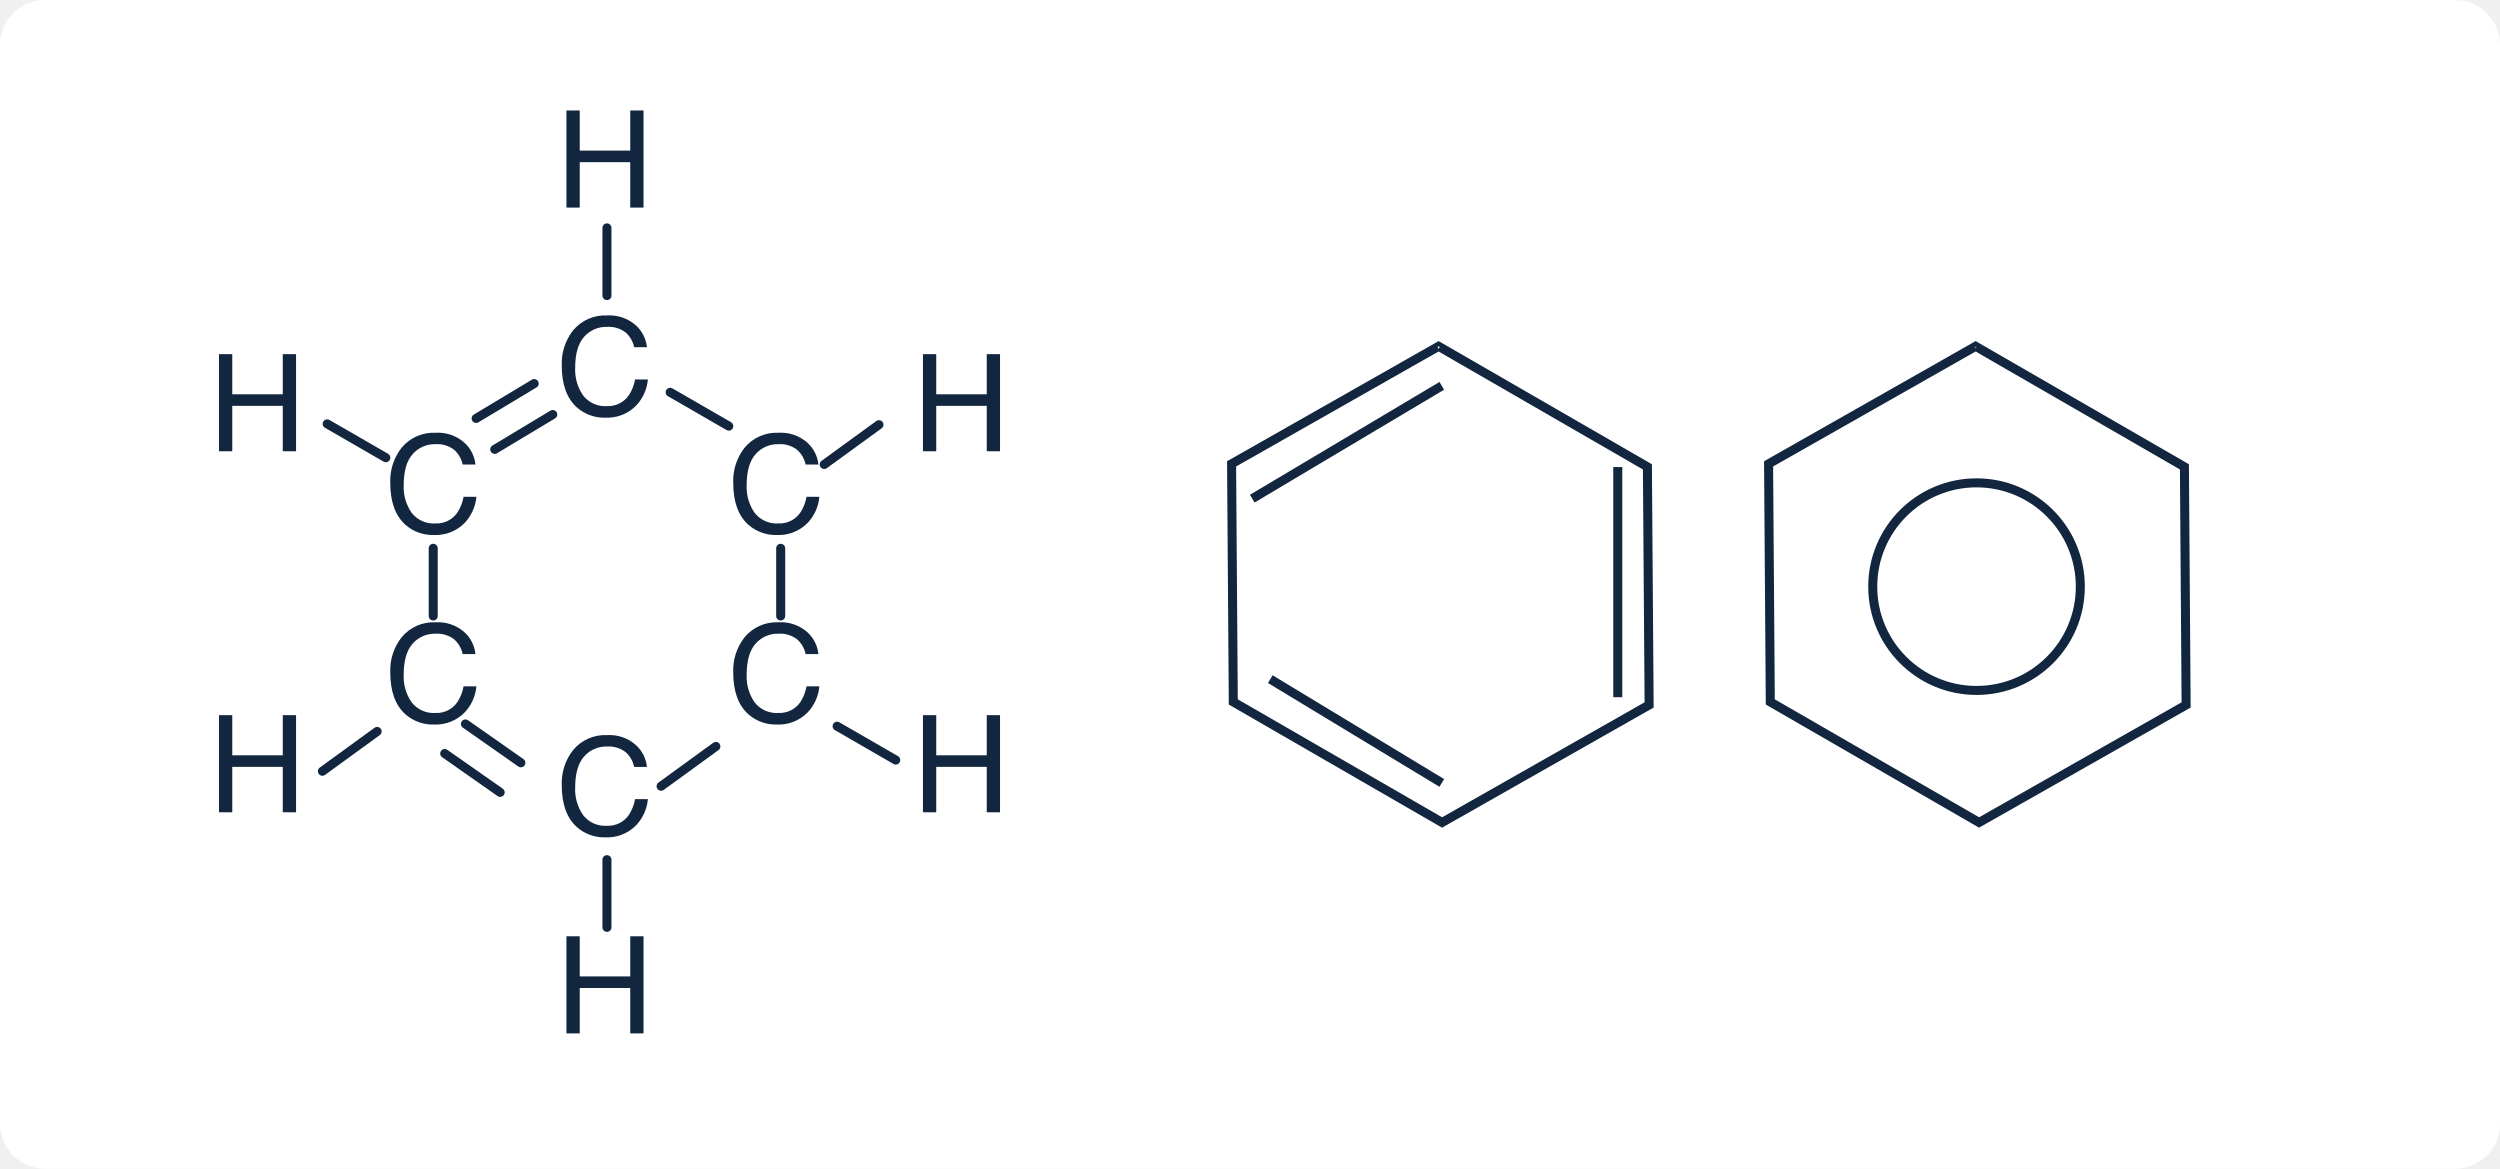
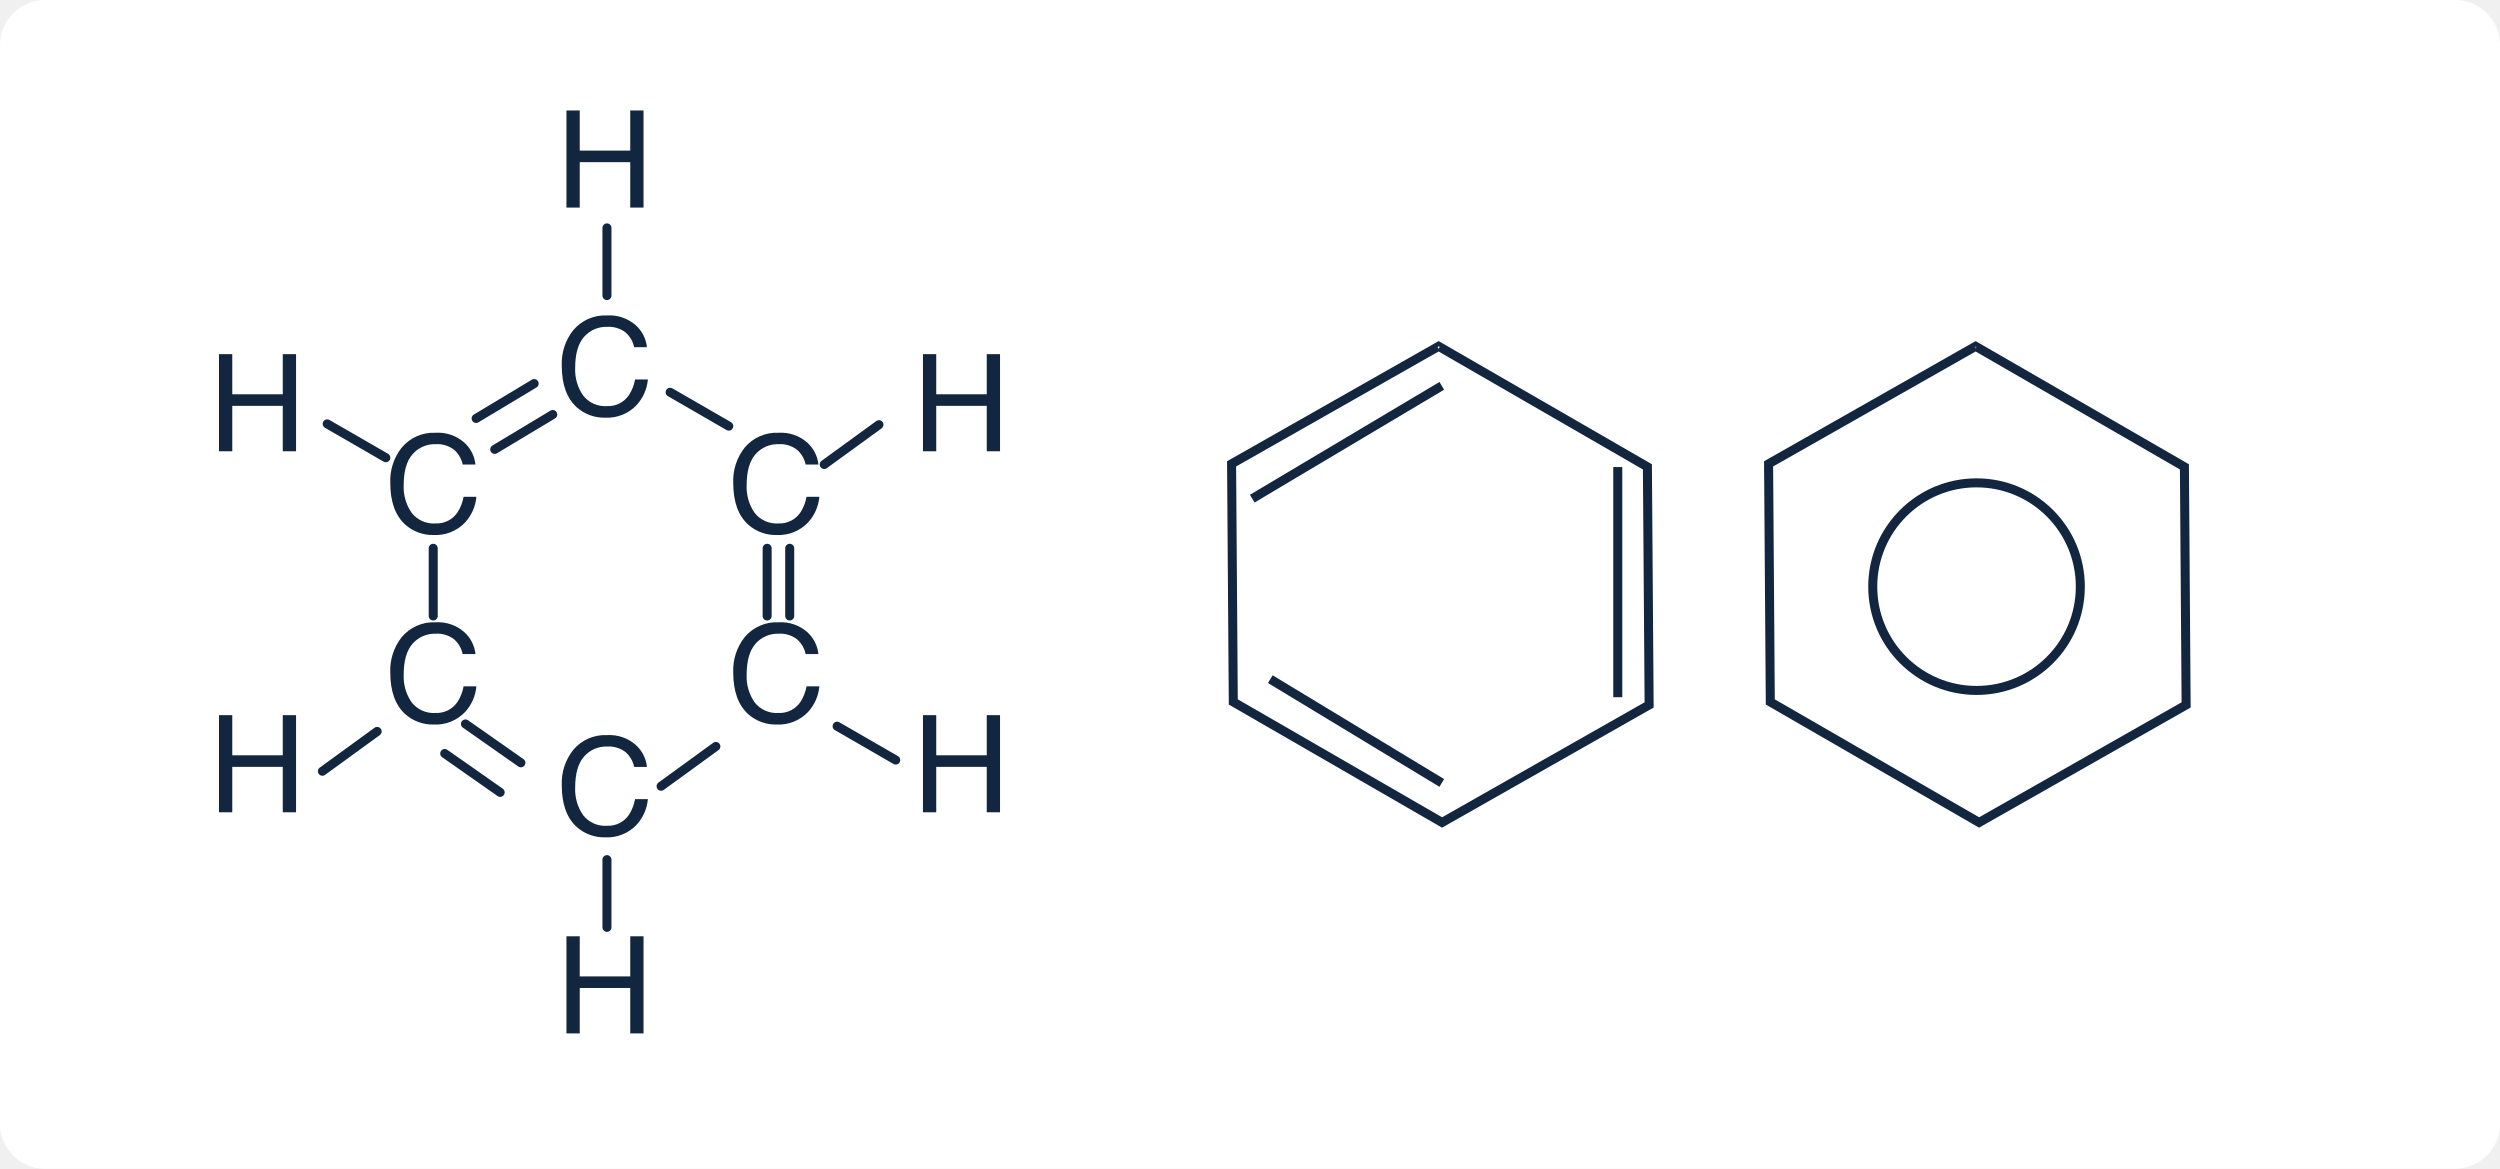
<svg xmlns="http://www.w3.org/2000/svg" width="554" height="259" viewBox="0 0 554 259">
-   <g id="Grupo_1108960" data-name="Grupo 1108960" transform="translate(-13828 7392)">
-     <path id="Trazado_899945" data-name="Trazado 899945" d="M10,0H544a10,10,0,0,1,10,10V249a10,10,0,0,1-10,10H10A10,10,0,0,1,0,249V10A10,10,0,0,1,10,0Z" transform="translate(13828 -7392)" fill="#fff" />
-     <path id="Trazado_899946" data-name="Trazado 899946" d="M.52-22.1a8.818,8.818,0,0,1,6.343,2.153,7.6,7.6,0,0,1,2.5,4.893H6.526a5.914,5.914,0,0,0-1.926-3.3A6.105,6.105,0,0,0,.549-19.57a6.5,6.5,0,0,0-5.134,2.234Q-6.541-15.1-6.541-10.488a9.947,9.947,0,0,0,1.765,6.13A6.167,6.167,0,0,0,.491-2.007,5.563,5.563,0,0,0,5.4-4.482,9.415,9.415,0,0,0,6.731-7.91H9.573a9.71,9.71,0,0,1-2.52,5.7A8.965,8.965,0,0,1,.139.557a9.125,9.125,0,0,1-6.3-2.271q-3.354-3-3.354-9.272a11.845,11.845,0,0,1,2.52-7.808A9.2,9.2,0,0,1,.52-22.1Z" transform="translate(13962 -7300)" fill="#12263f" />
-     <path id="Trazado_899947" data-name="Trazado 899947" d="M-8.474-21.519H-5.53v8.892H5.662v-8.892H8.606V0H5.662V-10.063H-5.53V0H-8.474Z" transform="translate(13962 -7346)" fill="#12263f" />
-     <path id="Trazado_899948" data-name="Trazado 899948" d="M-8.474-21.519H-5.53v8.892H5.662v-8.892H8.606V0H5.662V-10.063H-5.53V0H-8.474Z" transform="translate(13885 -7292)" fill="#12263f" />
-     <path id="Trazado_899949" data-name="Trazado 899949" d="M-8.474-21.519H-5.53v8.892H5.662v-8.892H8.606V0H5.662V-10.063H-5.53V0H-8.474Z" transform="translate(14041 -7292)" fill="#12263f" />
-     <path id="Trazado_899950" data-name="Trazado 899950" d="M-8.474-21.519H-5.53v8.892H5.662v-8.892H8.606V0H5.662V-10.063H-5.53V0H-8.474Z" transform="translate(13885 -7212)" fill="#12263f" />
-     <path id="Trazado_899951" data-name="Trazado 899951" d="M-8.474-21.519H-5.53v8.892H5.662v-8.892H8.606V0H5.662V-10.063H-5.53V0H-8.474Z" transform="translate(14041 -7212)" fill="#12263f" />
-     <path id="Trazado_899952" data-name="Trazado 899952" d="M-8.474-21.519H-5.53v8.892H5.662v-8.892H8.606V0H5.662V-10.063H-5.53V0H-8.474Z" transform="translate(13962 -7163)" fill="#12263f" />
-     <path id="Trazado_899953" data-name="Trazado 899953" d="M.52-22.1a8.818,8.818,0,0,1,6.343,2.153,7.6,7.6,0,0,1,2.5,4.893H6.526a5.914,5.914,0,0,0-1.926-3.3A6.105,6.105,0,0,0,.549-19.57a6.5,6.5,0,0,0-5.134,2.234Q-6.541-15.1-6.541-10.488a9.947,9.947,0,0,0,1.765,6.13A6.167,6.167,0,0,0,.491-2.007,5.563,5.563,0,0,0,5.4-4.482,9.415,9.415,0,0,0,6.731-7.91H9.573a9.71,9.71,0,0,1-2.52,5.7A8.965,8.965,0,0,1,.139.557a9.125,9.125,0,0,1-6.3-2.271q-3.354-3-3.354-9.272a11.845,11.845,0,0,1,2.52-7.808A9.2,9.2,0,0,1,.52-22.1Z" transform="translate(13924 -7274)" fill="#12263f" />
-     <path id="Trazado_899954" data-name="Trazado 899954" d="M.52-22.1a8.818,8.818,0,0,1,6.343,2.153,7.6,7.6,0,0,1,2.5,4.893H6.526a5.914,5.914,0,0,0-1.926-3.3A6.105,6.105,0,0,0,.549-19.57a6.5,6.5,0,0,0-5.134,2.234Q-6.541-15.1-6.541-10.488a9.947,9.947,0,0,0,1.765,6.13A6.167,6.167,0,0,0,.491-2.007,5.563,5.563,0,0,0,5.4-4.482,9.415,9.415,0,0,0,6.731-7.91H9.573a9.71,9.71,0,0,1-2.52,5.7A8.965,8.965,0,0,1,.139.557a9.125,9.125,0,0,1-6.3-2.271q-3.354-3-3.354-9.272a11.845,11.845,0,0,1,2.52-7.808A9.2,9.2,0,0,1,.52-22.1Z" transform="translate(13924 -7232)" fill="#12263f" />
-     <path id="Trazado_899955" data-name="Trazado 899955" d="M.52-22.1a8.818,8.818,0,0,1,6.343,2.153,7.6,7.6,0,0,1,2.5,4.893H6.526a5.914,5.914,0,0,0-1.926-3.3A6.105,6.105,0,0,0,.549-19.57a6.5,6.5,0,0,0-5.134,2.234Q-6.541-15.1-6.541-10.488a9.947,9.947,0,0,0,1.765,6.13A6.167,6.167,0,0,0,.491-2.007,5.563,5.563,0,0,0,5.4-4.482,9.415,9.415,0,0,0,6.731-7.91H9.573a9.71,9.71,0,0,1-2.52,5.7A8.965,8.965,0,0,1,.139.557a9.125,9.125,0,0,1-6.3-2.271q-3.354-3-3.354-9.272a11.845,11.845,0,0,1,2.52-7.808A9.2,9.2,0,0,1,.52-22.1Z" transform="translate(14000 -7274)" fill="#12263f" />
-     <path id="Trazado_899956" data-name="Trazado 899956" d="M.52-22.1a8.818,8.818,0,0,1,6.343,2.153,7.6,7.6,0,0,1,2.5,4.893H6.526a5.914,5.914,0,0,0-1.926-3.3A6.105,6.105,0,0,0,.549-19.57a6.5,6.5,0,0,0-5.134,2.234Q-6.541-15.1-6.541-10.488a9.947,9.947,0,0,0,1.765,6.13A6.167,6.167,0,0,0,.491-2.007,5.563,5.563,0,0,0,5.4-4.482,9.415,9.415,0,0,0,6.731-7.91H9.573a9.71,9.71,0,0,1-2.52,5.7A8.965,8.965,0,0,1,.139.557a9.125,9.125,0,0,1-6.3-2.271q-3.354-3-3.354-9.272a11.845,11.845,0,0,1,2.52-7.808A9.2,9.2,0,0,1,.52-22.1Z" transform="translate(14000 -7232)" fill="#12263f" />
-     <path id="Trazado_899957" data-name="Trazado 899957" d="M.52-22.1a8.818,8.818,0,0,1,6.343,2.153,7.6,7.6,0,0,1,2.5,4.893H6.526a5.914,5.914,0,0,0-1.926-3.3A6.105,6.105,0,0,0,.549-19.57a6.5,6.5,0,0,0-5.134,2.234Q-6.541-15.1-6.541-10.488a9.947,9.947,0,0,0,1.765,6.13A6.167,6.167,0,0,0,.491-2.007,5.563,5.563,0,0,0,5.4-4.482,9.415,9.415,0,0,0,6.731-7.91H9.573a9.71,9.71,0,0,1-2.52,5.7A8.965,8.965,0,0,1,.139.557a9.125,9.125,0,0,1-6.3-2.271q-3.354-3-3.354-9.272a11.845,11.845,0,0,1,2.52-7.808A9.2,9.2,0,0,1,.52-22.1Z" transform="translate(13962 -7207)" fill="#12263f" />
-     <path id="Trazado_899958" data-name="Trazado 899958" d="M0,15V0" transform="translate(13962.5 -7341.5)" fill="none" stroke="#12263f" stroke-linecap="round" stroke-width="2" />
-     <path id="Trazado_899959" data-name="Trazado 899959" d="M0,15V0" transform="translate(13924 -7270.5)" fill="none" stroke="#12263f" stroke-linecap="round" stroke-width="2" />
-     <path id="Trazado_899960" data-name="Trazado 899960" d="M0,15V0" transform="translate(14001 -7270.5)" fill="none" stroke="#12263f" stroke-linecap="round" stroke-width="2" />
-     <g id="Grupo_1108886" data-name="Grupo 1108886" transform="translate(459.128 -15421.586) rotate(59)">
+   <g id="Grupo_1108969" data-name="Grupo 1108969" transform="translate(-13838 7385)">
+     <path id="Trazado_899966" data-name="Trazado 899966" d="M10,0H544a10,10,0,0,1,10,10V249a10,10,0,0,1-10,10H10A10,10,0,0,1,0,249V10A10,10,0,0,1,10,0Z" transform="translate(13838 -7385)" fill="#fff" />
+     <path id="Trazado_899967" data-name="Trazado 899967" d="M.52-22.1a8.818,8.818,0,0,1,6.343,2.153,7.6,7.6,0,0,1,2.5,4.893H6.526a5.914,5.914,0,0,0-1.926-3.3A6.105,6.105,0,0,0,.549-19.57a6.5,6.5,0,0,0-5.134,2.234Q-6.541-15.1-6.541-10.488a9.947,9.947,0,0,0,1.765,6.13A6.167,6.167,0,0,0,.491-2.007,5.563,5.563,0,0,0,5.4-4.482,9.415,9.415,0,0,0,6.731-7.91H9.573a9.71,9.71,0,0,1-2.52,5.7A8.965,8.965,0,0,1,.139.557a9.125,9.125,0,0,1-6.3-2.271q-3.354-3-3.354-9.272a11.845,11.845,0,0,1,2.52-7.808A9.2,9.2,0,0,1,.52-22.1Z" transform="translate(13972 -7293)" fill="#12263f" />
+     <path id="Trazado_899968" data-name="Trazado 899968" d="M-8.474-21.519H-5.53v8.892H5.662v-8.892H8.606V0H5.662V-10.063H-5.53V0H-8.474Z" transform="translate(13972 -7339)" fill="#12263f" />
+     <path id="Trazado_899969" data-name="Trazado 899969" d="M-8.474-21.519H-5.53v8.892H5.662v-8.892H8.606V0H5.662V-10.063H-5.53V0H-8.474Z" transform="translate(13895 -7285)" fill="#12263f" />
+     <path id="Trazado_899970" data-name="Trazado 899970" d="M-8.474-21.519H-5.53v8.892H5.662v-8.892H8.606V0H5.662V-10.063H-5.53V0H-8.474Z" transform="translate(14051 -7285)" fill="#12263f" />
+     <path id="Trazado_899971" data-name="Trazado 899971" d="M-8.474-21.519H-5.53v8.892H5.662v-8.892H8.606V0H5.662V-10.063H-5.53V0H-8.474Z" transform="translate(13895 -7205)" fill="#12263f" />
+     <path id="Trazado_899972" data-name="Trazado 899972" d="M-8.474-21.519H-5.53v8.892H5.662v-8.892H8.606V0H5.662V-10.063H-5.53V0H-8.474Z" transform="translate(14051 -7205)" fill="#12263f" />
+     <path id="Trazado_899973" data-name="Trazado 899973" d="M-8.474-21.519H-5.53v8.892H5.662v-8.892H8.606V0H5.662V-10.063H-5.53V0H-8.474Z" transform="translate(13972 -7156)" fill="#12263f" />
+     <path id="Trazado_899974" data-name="Trazado 899974" d="M.52-22.1a8.818,8.818,0,0,1,6.343,2.153,7.6,7.6,0,0,1,2.5,4.893H6.526a5.914,5.914,0,0,0-1.926-3.3A6.105,6.105,0,0,0,.549-19.57a6.5,6.5,0,0,0-5.134,2.234Q-6.541-15.1-6.541-10.488a9.947,9.947,0,0,0,1.765,6.13A6.167,6.167,0,0,0,.491-2.007,5.563,5.563,0,0,0,5.4-4.482,9.415,9.415,0,0,0,6.731-7.91H9.573a9.71,9.71,0,0,1-2.52,5.7A8.965,8.965,0,0,1,.139.557a9.125,9.125,0,0,1-6.3-2.271q-3.354-3-3.354-9.272a11.845,11.845,0,0,1,2.52-7.808A9.2,9.2,0,0,1,.52-22.1Z" transform="translate(13934 -7267)" fill="#12263f" />
+     <path id="Trazado_899975" data-name="Trazado 899975" d="M.52-22.1a8.818,8.818,0,0,1,6.343,2.153,7.6,7.6,0,0,1,2.5,4.893H6.526a5.914,5.914,0,0,0-1.926-3.3A6.105,6.105,0,0,0,.549-19.57a6.5,6.5,0,0,0-5.134,2.234Q-6.541-15.1-6.541-10.488a9.947,9.947,0,0,0,1.765,6.13A6.167,6.167,0,0,0,.491-2.007,5.563,5.563,0,0,0,5.4-4.482,9.415,9.415,0,0,0,6.731-7.91H9.573a9.71,9.71,0,0,1-2.52,5.7A8.965,8.965,0,0,1,.139.557a9.125,9.125,0,0,1-6.3-2.271q-3.354-3-3.354-9.272a11.845,11.845,0,0,1,2.52-7.808A9.2,9.2,0,0,1,.52-22.1Z" transform="translate(13934 -7225)" fill="#12263f" />
+     <path id="Trazado_899976" data-name="Trazado 899976" d="M.52-22.1a8.818,8.818,0,0,1,6.343,2.153,7.6,7.6,0,0,1,2.5,4.893H6.526a5.914,5.914,0,0,0-1.926-3.3A6.105,6.105,0,0,0,.549-19.57a6.5,6.5,0,0,0-5.134,2.234Q-6.541-15.1-6.541-10.488a9.947,9.947,0,0,0,1.765,6.13A6.167,6.167,0,0,0,.491-2.007,5.563,5.563,0,0,0,5.4-4.482,9.415,9.415,0,0,0,6.731-7.91H9.573a9.71,9.71,0,0,1-2.52,5.7A8.965,8.965,0,0,1,.139.557a9.125,9.125,0,0,1-6.3-2.271q-3.354-3-3.354-9.272a11.845,11.845,0,0,1,2.52-7.808A9.2,9.2,0,0,1,.52-22.1Z" transform="translate(14010 -7267)" fill="#12263f" />
+     <path id="Trazado_899977" data-name="Trazado 899977" d="M.52-22.1a8.818,8.818,0,0,1,6.343,2.153,7.6,7.6,0,0,1,2.5,4.893H6.526a5.914,5.914,0,0,0-1.926-3.3A6.105,6.105,0,0,0,.549-19.57a6.5,6.5,0,0,0-5.134,2.234Q-6.541-15.1-6.541-10.488a9.947,9.947,0,0,0,1.765,6.13A6.167,6.167,0,0,0,.491-2.007,5.563,5.563,0,0,0,5.4-4.482,9.415,9.415,0,0,0,6.731-7.91H9.573a9.71,9.71,0,0,1-2.52,5.7A8.965,8.965,0,0,1,.139.557a9.125,9.125,0,0,1-6.3-2.271q-3.354-3-3.354-9.272a11.845,11.845,0,0,1,2.52-7.808A9.2,9.2,0,0,1,.52-22.1Z" transform="translate(14010 -7225)" fill="#12263f" />
+     <path id="Trazado_899978" data-name="Trazado 899978" d="M.52-22.1a8.818,8.818,0,0,1,6.343,2.153,7.6,7.6,0,0,1,2.5,4.893H6.526a5.914,5.914,0,0,0-1.926-3.3A6.105,6.105,0,0,0,.549-19.57a6.5,6.5,0,0,0-5.134,2.234Q-6.541-15.1-6.541-10.488a9.947,9.947,0,0,0,1.765,6.13A6.167,6.167,0,0,0,.491-2.007,5.563,5.563,0,0,0,5.4-4.482,9.415,9.415,0,0,0,6.731-7.91H9.573a9.71,9.71,0,0,1-2.52,5.7A8.965,8.965,0,0,1,.139.557a9.125,9.125,0,0,1-6.3-2.271q-3.354-3-3.354-9.272a11.845,11.845,0,0,1,2.52-7.808A9.2,9.2,0,0,1,.52-22.1Z" transform="translate(13972 -7200)" fill="#12263f" />
+     <path id="Trazado_899979" data-name="Trazado 899979" d="M0,15V0" transform="translate(13972.5 -7334.5)" fill="none" stroke="#12263f" stroke-linecap="round" stroke-width="2" />
+     <path id="Trazado_899980" data-name="Trazado 899980" d="M0,15V0" transform="translate(13934 -7263.5)" fill="none" stroke="#12263f" stroke-linecap="round" stroke-width="2" />
+     <path id="Trazado_899981" data-name="Trazado 899981" d="M0,15V0" transform="translate(14008 -7263.5)" fill="none" stroke="#12263f" stroke-linecap="round" stroke-width="2" />
+     <g id="Grupo_1108886" data-name="Grupo 1108886" transform="translate(469.128 -15414.586) rotate(59)">
      <line id="Línea_707" data-name="Línea 707" y1="15" transform="translate(13902 -7381.5)" fill="none" stroke="#12263f" stroke-linecap="round" stroke-width="2" />
      <line id="Línea_708" data-name="Línea 708" y1="15" transform="translate(13910 -7381.5)" fill="none" stroke="#12263f" stroke-linecap="round" stroke-width="2" />
    </g>
-     <g id="Grupo_1108888" data-name="Grupo 1108888" transform="translate(13418.07 8430.163) rotate(-60)">
+     <g id="Grupo_1108888" data-name="Grupo 1108888" transform="translate(13428.07 8437.163) rotate(-60)">
      <line id="Línea_707-2" data-name="Línea 707" y1="15" transform="translate(13906.33 -7384)" fill="none" stroke="#12263f" stroke-linecap="round" stroke-width="2" />
    </g>
-     <g id="Grupo_1108890" data-name="Grupo 1108890" transform="translate(13342.07 8437.163) rotate(-60)">
+     <g id="Grupo_1108890" data-name="Grupo 1108890" transform="translate(13352.07 8444.163) rotate(-60)">
      <line id="Línea_707-3" data-name="Línea 707" y1="15" transform="translate(13906.33 -7384)" fill="none" stroke="#12263f" stroke-linecap="round" stroke-width="2" />
    </g>
-     <g id="Grupo_1108891" data-name="Grupo 1108891" transform="translate(13455.07 8504.163) rotate(-60)">
+     <g id="Grupo_1108891" data-name="Grupo 1108891" transform="translate(13465.07 8511.163) rotate(-60)">
      <line id="Línea_707-4" data-name="Línea 707" y1="15" transform="translate(13906.33 -7384)" fill="none" stroke="#12263f" stroke-linecap="round" stroke-width="2" />
    </g>
-     <g id="Grupo_1108889" data-name="Grupo 1108889" transform="matrix(-0.588, -0.809, 0.809, -0.588, 28125.078, -309.34)">
+     <g id="Grupo_1108889" data-name="Grupo 1108889" transform="matrix(-0.588, -0.809, 0.809, -0.588, 28135.078, -302.34)">
      <line id="Línea_707-5" data-name="Línea 707" y1="15" transform="translate(13906.33 -7384)" fill="none" stroke="#12263f" stroke-linecap="round" stroke-width="2" />
    </g>
-     <g id="Grupo_1108892" data-name="Grupo 1108892" transform="matrix(-0.588, -0.809, 0.809, -0.588, 28050.02, -312.663)">
+     <g id="Grupo_1108892" data-name="Grupo 1108892" transform="matrix(-0.588, -0.809, 0.809, -0.588, 28060.02, -305.663)">
      <line id="Línea_707-6" data-name="Línea 707" y1="15" transform="translate(13906.33 -7384)" fill="none" stroke="#12263f" stroke-linecap="round" stroke-width="2" />
    </g>
-     <g id="Grupo_1108893" data-name="Grupo 1108893" transform="matrix(-0.588, -0.809, 0.809, -0.588, 28161.223, -380.641)">
+     <g id="Grupo_1108893" data-name="Grupo 1108893" transform="matrix(-0.588, -0.809, 0.809, -0.588, 28171.223, -373.641)">
      <line id="Línea_707-7" data-name="Línea 707" y1="15" transform="translate(13906.33 -7384)" fill="none" stroke="#12263f" stroke-linecap="round" stroke-width="2" />
    </g>
-     <g id="Grupo_1108887" data-name="Grupo 1108887" transform="matrix(-0.574, 0.819, -0.819, -0.574, 15877.727, -22845.682)">
+     <g id="Grupo_1108887" data-name="Grupo 1108887" transform="matrix(-0.574, 0.819, -0.819, -0.574, 15887.727, -22838.682)">
      <line id="Línea_707-8" data-name="Línea 707" y1="15" transform="translate(13902 -7381.5)" fill="none" stroke="#12263f" stroke-linecap="round" stroke-width="2" />
      <line id="Línea_708-2" data-name="Línea 708" y1="15" transform="translate(13910 -7381.5)" fill="none" stroke="#12263f" stroke-linecap="round" stroke-width="2" />
    </g>
-     <path id="Trazado_899961" data-name="Trazado 899961" d="M0,15V0" transform="translate(13962.5 -7201.5)" fill="none" stroke="#12263f" stroke-linecap="round" stroke-width="2" />
-     <path id="Trazado_899962" data-name="Trazado 899962" d="M81,0l27,46L81,92H27L0,46,27,0Z" transform="translate(14123.416 -7329.337) rotate(30)" fill="#fff" />
-     <path id="Trazado_899963" data-name="Trazado 899963" d="M81,0l27,46L81,92H27L0,46,27,0Z" transform="translate(14242.416 -7329.337) rotate(30)" fill="#fff" />
-     <path id="Polígono_20_-_Contorno" data-name="Polígono 20 - Contorno" d="M27.573,1,1.16,46,27.573,91H80.427L106.84,46,80.427,1H27.573M27,0H81l27,46L81,92H27L0,46Z" transform="translate(14123.416 -7329.337) rotate(30)" fill="none" stroke="#12263f" stroke-width="1" />
-     <path id="Polígono_20_-_Contorno-2" data-name="Polígono 20 - Contorno" d="M27.573,1,1.16,46,27.573,91H80.427L106.84,46,80.427,1H27.573M27,0H81l27,46L81,92H27L0,46Z" transform="translate(14242.416 -7329.337) rotate(30)" fill="#707070" stroke="#12263f" stroke-width="1" />
-     <g id="Trazado_899964" data-name="Trazado 899964" transform="translate(14242 -7286)" fill="#fff">
+     <path id="Trazado_899982" data-name="Trazado 899982" d="M0,15V0" transform="translate(13972.5 -7194.5)" fill="none" stroke="#12263f" stroke-linecap="round" stroke-width="2" />
+     <path id="Trazado_899983" data-name="Trazado 899983" d="M81,0l27,46L81,92H27L0,46,27,0Z" transform="translate(14133.416 -7322.337) rotate(30)" fill="#fff" />
+     <path id="Trazado_899984" data-name="Trazado 899984" d="M81,0l27,46L81,92H27L0,46,27,0Z" transform="translate(14252.416 -7322.337) rotate(30)" fill="#fff" />
+     <path id="Polígono_20_-_Contorno" data-name="Polígono 20 - Contorno" d="M27.573,1,1.16,46,27.573,91H80.427L106.84,46,80.427,1H27.573M27,0H81l27,46L81,92H27L0,46Z" transform="translate(14133.416 -7322.337) rotate(30)" fill="none" stroke="#12263f" stroke-width="1" />
+     <path id="Polígono_20_-_Contorno-2" data-name="Polígono 20 - Contorno" d="M27.573,1,1.16,46,27.573,91H80.427L106.84,46,80.427,1H27.573M27,0H81l27,46L81,92H27L0,46Z" transform="translate(14252.416 -7322.337) rotate(30)" fill="#707070" stroke="#12263f" stroke-width="1" />
+     <g id="Trazado_899985" data-name="Trazado 899985" transform="translate(14252 -7279)" fill="#fff">
      <path d="M 24 47 C 20.895 47 17.883 46.392 15.048 45.193 C 12.309 44.035 9.849 42.376 7.737 40.263 C 5.624 38.151 3.965 35.691 2.807 32.952 C 1.608 30.117 1 27.105 1 24 C 1 20.895 1.608 17.883 2.807 15.048 C 3.965 12.309 5.624 9.849 7.737 7.737 C 9.849 5.624 12.309 3.965 15.048 2.807 C 17.883 1.608 20.895 1 24 1 C 27.105 1 30.117 1.608 32.952 2.807 C 35.691 3.965 38.151 5.624 40.263 7.737 C 42.376 9.849 44.035 12.309 45.193 15.048 C 46.392 17.883 47 20.895 47 24 C 47 27.105 46.392 30.117 45.193 32.952 C 44.035 35.691 42.376 38.151 40.263 40.263 C 38.151 42.376 35.691 44.035 32.952 45.193 C 30.117 46.392 27.105 47 24 47 Z" stroke="none" />
      <path d="M 24 2 C 21.029 2 18.148 2.581 15.437 3.728 C 12.818 4.836 10.465 6.423 8.444 8.444 C 6.423 10.465 4.836 12.818 3.728 15.437 C 2.581 18.148 2 21.029 2 24 C 2 26.971 2.581 29.852 3.728 32.563 C 4.836 35.182 6.423 37.535 8.444 39.556 C 10.465 41.577 12.818 43.164 15.437 44.272 C 18.148 45.419 21.029 46 24 46 C 26.971 46 29.852 45.419 32.563 44.272 C 35.182 43.164 37.535 41.577 39.556 39.556 C 41.577 37.535 43.164 35.182 44.272 32.563 C 45.419 29.852 46 26.971 46 24 C 46 21.029 45.419 18.148 44.272 15.437 C 43.164 12.818 41.577 10.465 39.556 8.444 C 37.535 6.423 35.182 4.836 32.563 3.728 C 29.852 2.581 26.971 2 24 2 M 24 0 C 37.255 0 48 10.745 48 24 C 48 37.255 37.255 48 24 48 C 10.745 48 0 37.255 0 24 C 0 10.745 10.745 0 24 0 Z" stroke="none" fill="#12263f" />
    </g>
-     <path id="Trazado_899965" data-name="Trazado 899965" d="M0,25,42,0" transform="translate(14105.5 -7306.5)" fill="none" stroke="#12263f" stroke-width="2" />
-     <path id="Trazado_899966" data-name="Trazado 899966" d="M0,0,38,23" transform="translate(14109.5 -7241.5)" fill="none" stroke="#12263f" stroke-width="2" />
-     <path id="Trazado_899967" data-name="Trazado 899967" d="M0,0V51" transform="translate(14186.5 -7288.5)" fill="none" stroke="#12263f" stroke-width="2" />
+     <path id="Trazado_899986" data-name="Trazado 899986" d="M0,25,42,0" transform="translate(14115.5 -7299.5)" fill="none" stroke="#12263f" stroke-width="2" />
+     <path id="Trazado_899987" data-name="Trazado 899987" d="M0,0,38,23" transform="translate(14119.5 -7234.5)" fill="none" stroke="#12263f" stroke-width="2" />
+     <path id="Trazado_899988" data-name="Trazado 899988" d="M0,0V51" transform="translate(14196.5 -7281.5)" fill="none" stroke="#12263f" stroke-width="2" />
+     <path id="Trazado_899989" data-name="Trazado 899989" d="M0,15V0" transform="translate(14013 -7263.5)" fill="none" stroke="#12263f" stroke-linecap="round" stroke-width="2" />
  </g>
</svg>
